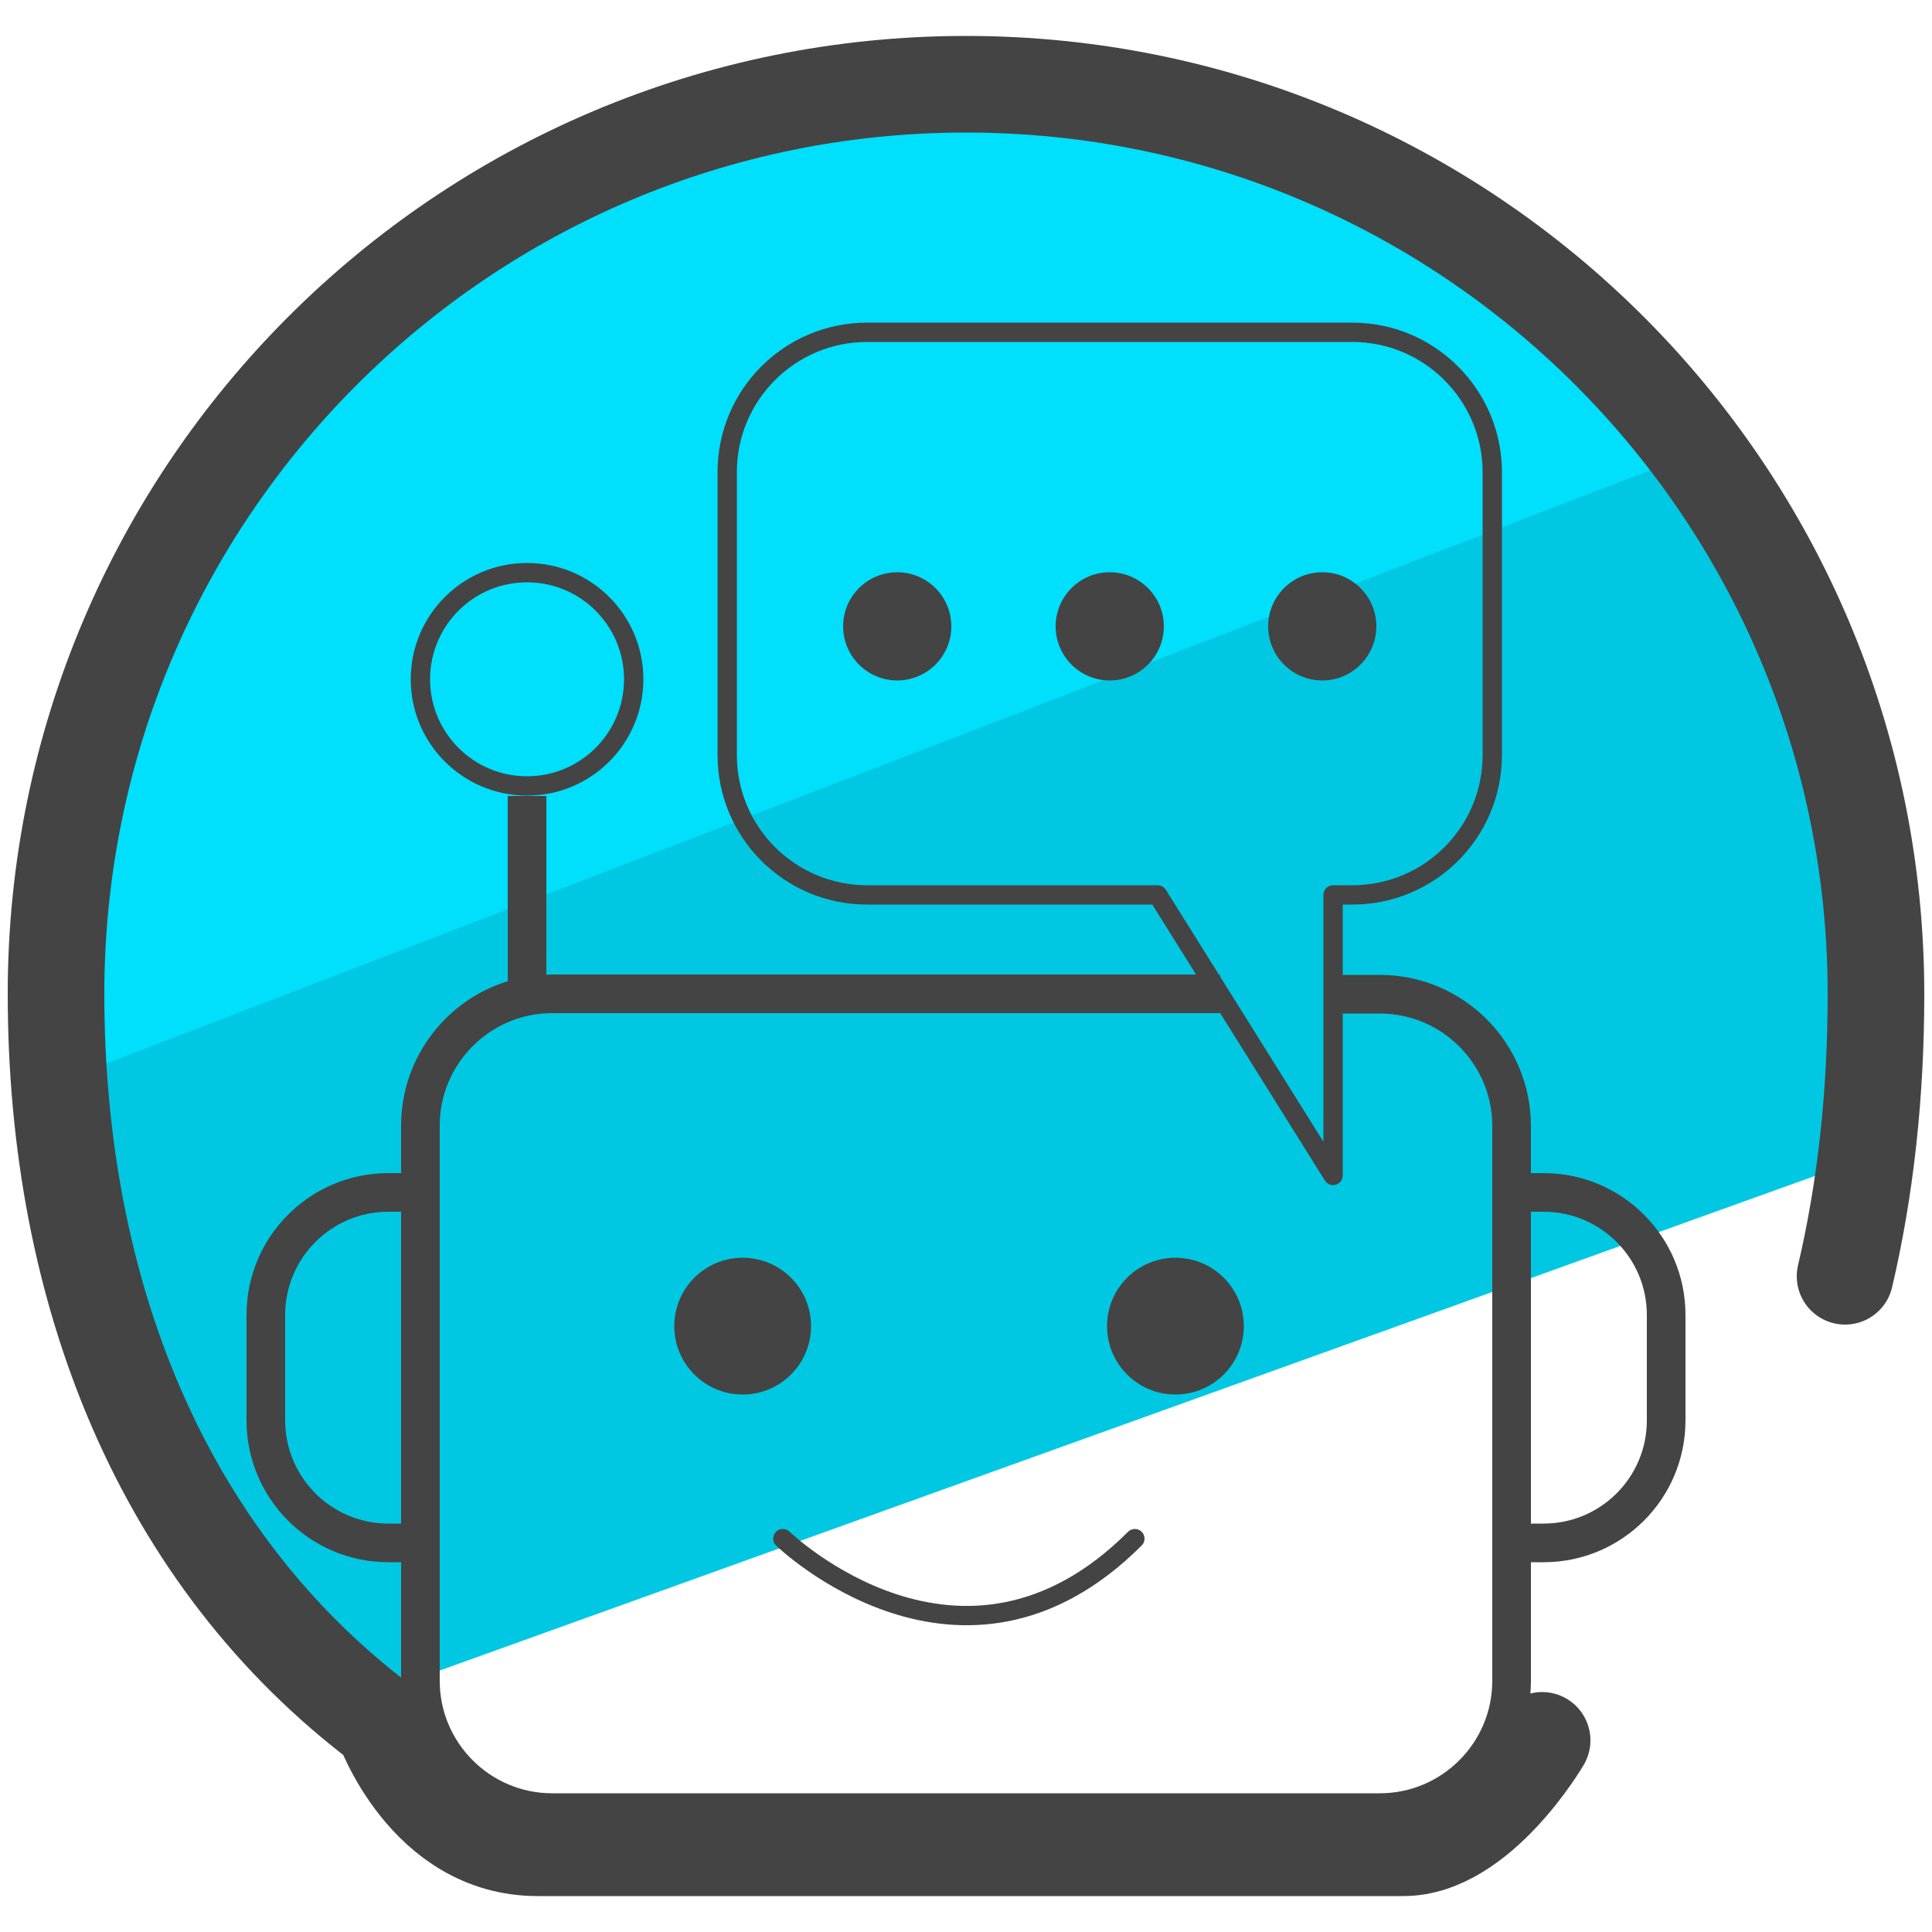
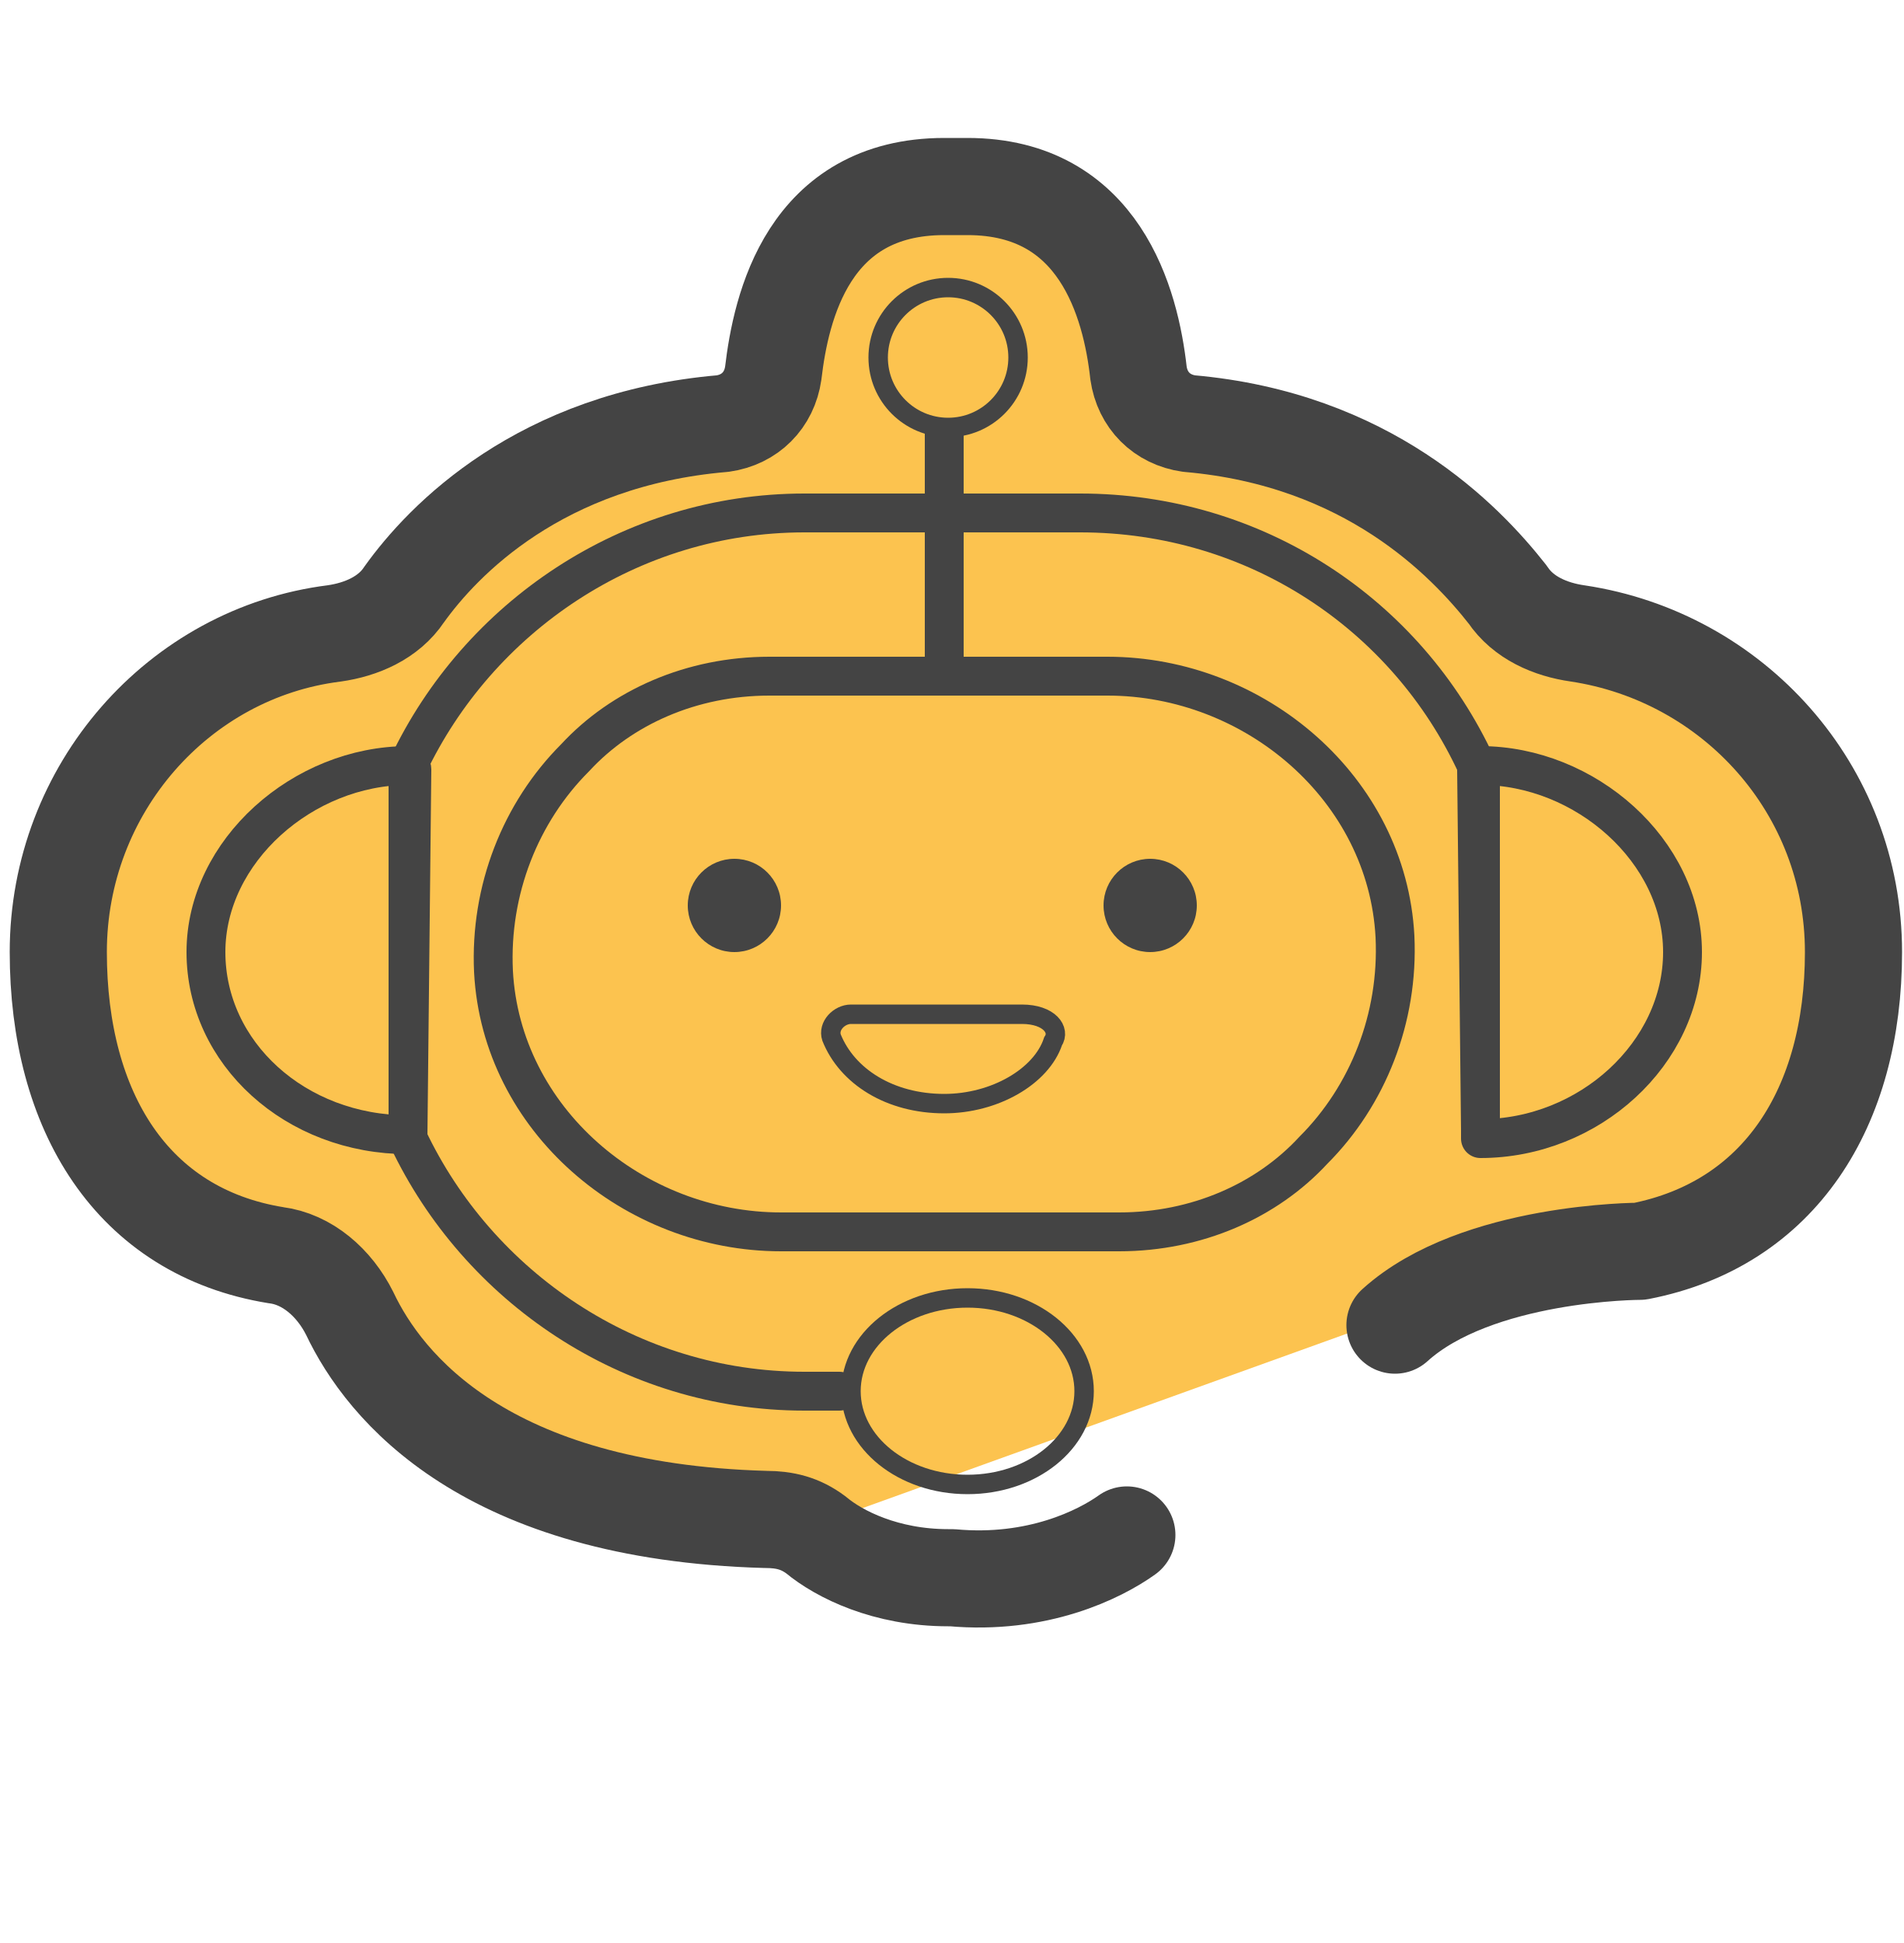
- <svg xmlns="http://www.w3.org/2000/svg" id="Camada_3" x="0" y="0" version="1.1" viewBox="0 0 50 50" xml:space="preserve">
-   <style>.st4{fill:none;stroke:#444;stroke-miterlimit:10}.st5{fill:#444}</style>
-   <path fill="#00dffc" d="M36.29 4.42l7.42 5.6 1.96 6.83L1.75 32.87l.91-13.9L8.54 8.61l14.05-6.43z" />
-   <path fill="#00c8e2" d="M47.87 20.96l.5 8.97-38.9 13.99L6.8 41.4l-2.98-5.35-2.18-8.1 42.58-16.36 2.18 4.24z" />
-   <path fill="#444" stroke="#444" stroke-miterlimit="10" d="M13.64 25.73V20.6" />
-   <circle cx="13.64" cy="17.58" r="2.76" fill="none" stroke="#444" stroke-miterlimit="10" stroke-width=".5" />
-   <path d="M34.51 25.73h1.2c1.88 0 3.41 1.53 3.41 3.41V43.5c0 1.88-1.53 3.41-3.41 3.41H14.29c-1.88 0-3.41-1.53-3.41-3.41V29.13c0-1.88 1.53-3.41 3.41-3.41h17.28" class="st4" />
-   <path d="M10.88 39.93h-.83c-1.75 0-3.17-1.42-3.17-3.17v-2.73c0-1.75 1.42-3.17 3.17-3.17h.83v9.07zm28.24 0h.83c1.75 0 3.17-1.42 3.17-3.17v-2.73c0-1.75-1.42-3.17-3.17-3.17h-.83v9.07z" class="st4" />
-   <circle cx="19.22" cy="34.32" r="1.77" class="st5" />
-   <circle cx="23.22" cy="16.21" r="1.4" class="st5" />
-   <circle cx="28.72" cy="16.21" r="1.4" class="st5" />
-   <circle cx="34.22" cy="16.21" r="1.4" class="st5" />
-   <circle cx="30.42" cy="34.32" r="1.77" class="st5" />
-   <path fill="none" stroke="#444" stroke-linecap="round" stroke-linejoin="round" stroke-miterlimit="10" stroke-width=".5" d="M20.26 39.82s4.63 4.48 9.11 0M35 8.6H22.44c-2 0-3.62 1.62-3.62 3.62v7.32c0 2 1.62 3.62 3.62 3.62h7.52l4.54 7.26v-7.26h.5c2 0 3.62-1.62 3.62-3.62v-7.32C38.62 10.23 37 8.6 35 8.6z" />
-   <path fill="none" stroke="#444" stroke-linecap="round" stroke-miterlimit="10" stroke-width="2.5" d="M39.91 45.04s-1.62 2.78-3.59 2.78H13.91c-2.89 0-4-3.19-4-3.19-5.72-4.3-8.46-11.2-8.46-18.91C1.45 12.72 12 2.18 25 2.18s23.55 10.54 23.55 23.55c0 2.55-.26 5-.8 7.3" />
+ <svg xmlns="http://www.w3.org/2000/svg" version="1.1" id="Camada_1" x="0px" y="0px" viewBox="0 0 49 50" style="enable-background:new 0 0 49 50;" xml:space="preserve">
+   <style type="text/css">
+ 	.st0{fill:#FCC34F;}
+ 	.st1{fill:none;stroke:#444444;stroke-miterlimit:10;}
+ 	.st2{fill:none;stroke:#444444;stroke-linecap:round;stroke-linejoin:round;stroke-miterlimit:10;}
+ 	.st3{fill:none;stroke:#444444;stroke-width:0.5;stroke-linecap:round;stroke-linejoin:round;stroke-miterlimit:10;}
+ 	.st4{fill:none;stroke:#444444;stroke-width:2.5;stroke-linecap:round;stroke-linejoin:round;stroke-miterlimit:10;}
+ 	.st5{fill:#444444;}
+ 	.st6{fill:none;stroke:#444444;stroke-width:0.5;stroke-miterlimit:10;}
+ </style>
+   <g>
+     <path class="st0" d="M26.7,4.8l-4.9,0.7l-2.1,4.7c-0.2,0-3.7,0.7-3.9,0.8l-6.6,4.8c-3.1,0-6.7,1.3-6.7,4.4l-0.7,8l5.2,4.1l8.5,6.6   c1.3,1,2.9,1.3,4.5,0.7l26.1-9.4c0.4-0.2,2.2-2.1,1.6-7.6c-0.3-3.3-8.4-8.6-15.4-11C26.9,9.8,28.4,5.1,26.7,4.8z" />
+     <g>
+       <path class="st1" d="M28.5,17.4l-8.7,0c-2,0-3.8,0.8-5,2.1c-1.4,1.4-2.2,3.4-2.1,5.5c0.2,3.8,3.6,6.7,7.4,6.7l8.7,0    c2,0,3.8-0.8,5-2.1c1.4-1.4,2.2-3.4,2.1-5.5C35.7,20.3,32.3,17.4,28.5,17.4z" />
+       <path class="st1" d="M10.5,19.7c1.8-3.8,5.7-6.5,10.2-6.5h7.1c4.5,0,8.4,2.6,10.2,6.5" />
+       <path class="st2" d="M21.6,35.8h-0.9c-4.5,0-8.4-2.7-10.2-6.5" />
+       <path class="st2" d="M10.5,29.2C10.5,29.3,10.5,29.3,10.5,29.2c-2.9,0-5.2-2.1-5.2-4.7c0-2.6,2.5-4.8,5.2-4.8c0,0,0.1,0,0.1,0.1    L10.5,29.2z" />
+       <path class="st2" d="M38.1,29.1c0,0,0,0.2,0,0.2c2.8,0,5.2-2.2,5.2-4.8c0-2.6-2.5-4.8-5.2-4.8c0,0-0.1,0-0.1,0.1L38.1,29.1z" />
+       <circle class="st3" cx="24.4" cy="9.2" r="1.8" />
+       <ellipse class="st3" cx="24.9" cy="35.8" rx="3" ry="2.4" />
+       <line class="st1" x1="24.3" y1="10.9" x2="24.3" y2="17.4" />
+     </g>
+     <path class="st4" d="M29,39.5c-0.7,0.5-2.3,1.3-4.5,1.1h-0.1c-1.6,0-2.8-0.6-3.4-1.1c-0.4-0.3-0.8-0.4-1.3-0.4   c-7.2-0.2-9.8-3.4-10.7-5.3c-0.4-0.8-1.1-1.4-1.9-1.5c-3.7-0.6-5.6-3.7-5.6-7.8c0-4.2,3.1-7.7,7.1-8.2c0.7-0.1,1.4-0.4,1.8-1   c1-1.4,3.5-4,8.2-4.4c0.7-0.1,1.2-0.6,1.3-1.3c0.2-1.7,0.9-4.8,4.4-4.8h0.6c3.4,0,4.2,3,4.4,4.8c0.1,0.7,0.6,1.2,1.3,1.3   c4.6,0.4,7.1,3,8.2,4.4c0.4,0.6,1.1,0.9,1.8,1c4,0.6,7.1,4,7.1,8.2c0,4-1.9,7-5.5,7.7c0,0-4.2,0-6.3,1.9" />
+     <circle class="st5" cx="18.9" cy="23.3" r="1.2" />
+     <circle class="st5" cx="29.6" cy="23.3" r="1.2" />
+     <path class="st6" d="M24.3,28.4c-1.4,0-2.5-0.7-2.9-1.7c-0.1-0.3,0.2-0.6,0.5-0.6h4.4c0.7,0,1,0.4,0.8,0.7   C26.8,27.7,25.6,28.4,24.3,28.4z" />
+     <line class="st2" x1="38.1" y1="19.7" x2="38.1" y2="29.1" />
+     <line class="st2" x1="10.5" y1="29.2" x2="10.5" y2="19.7" />
+   </g>
</svg>
